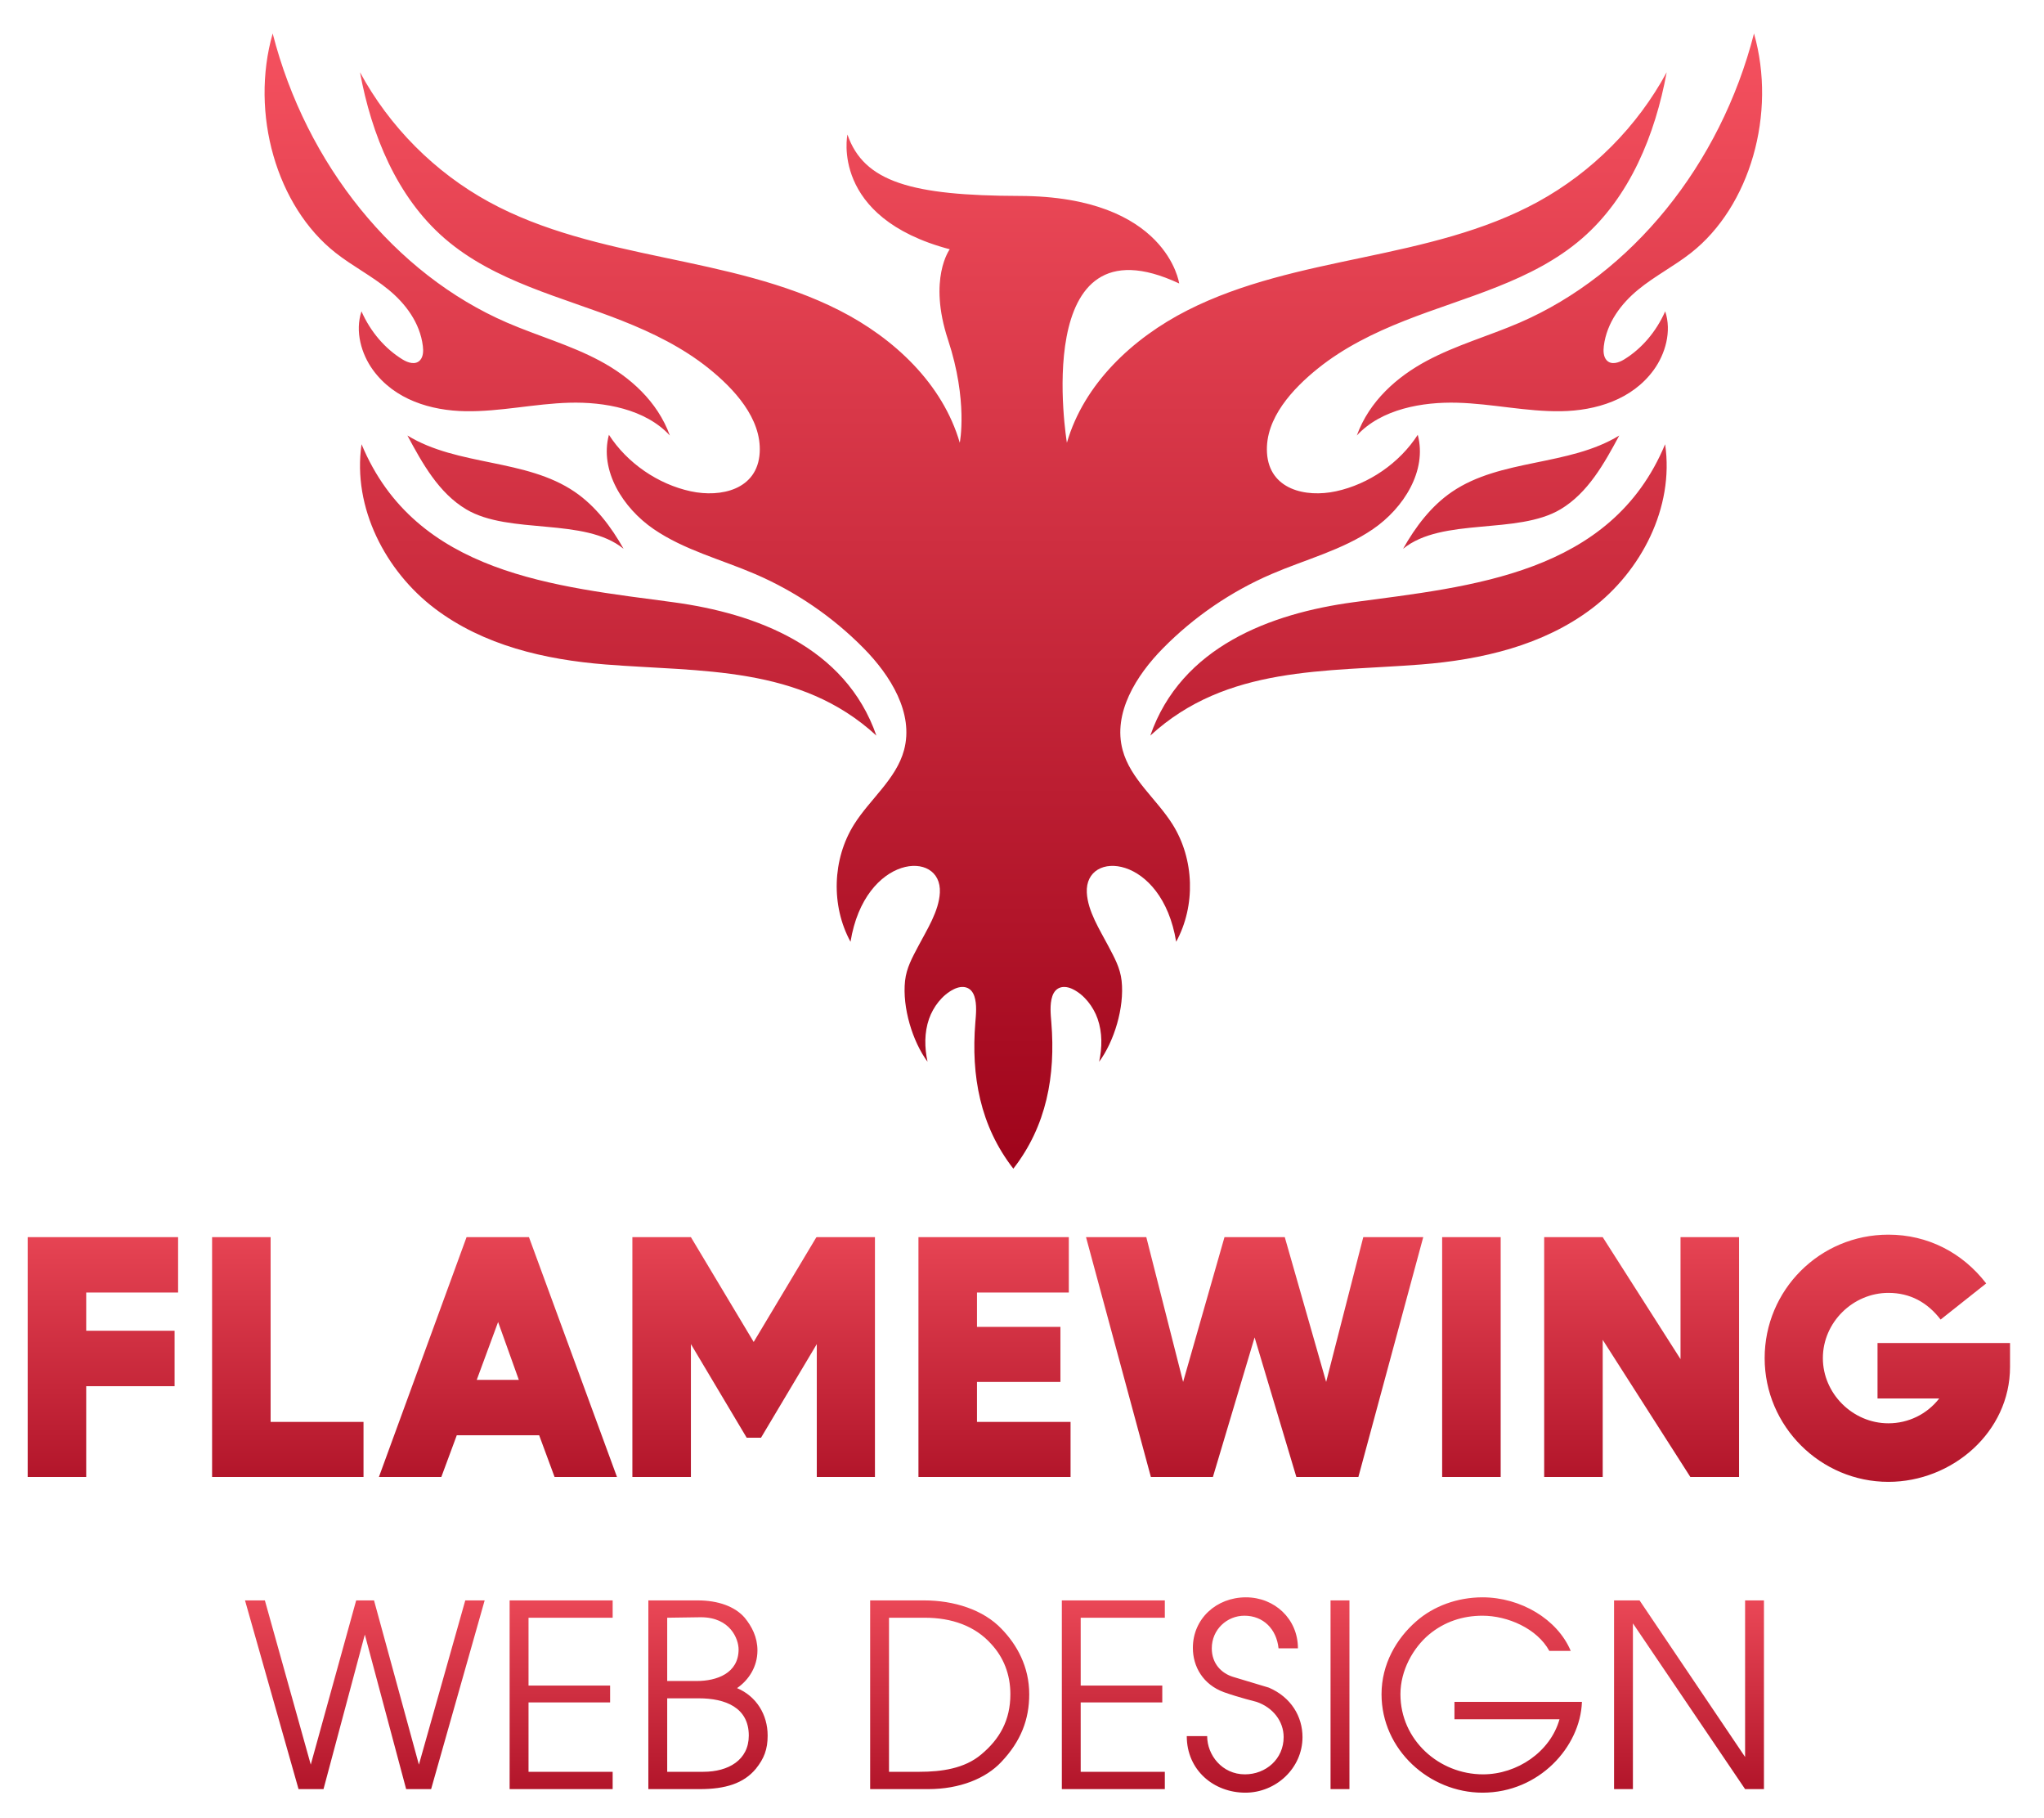
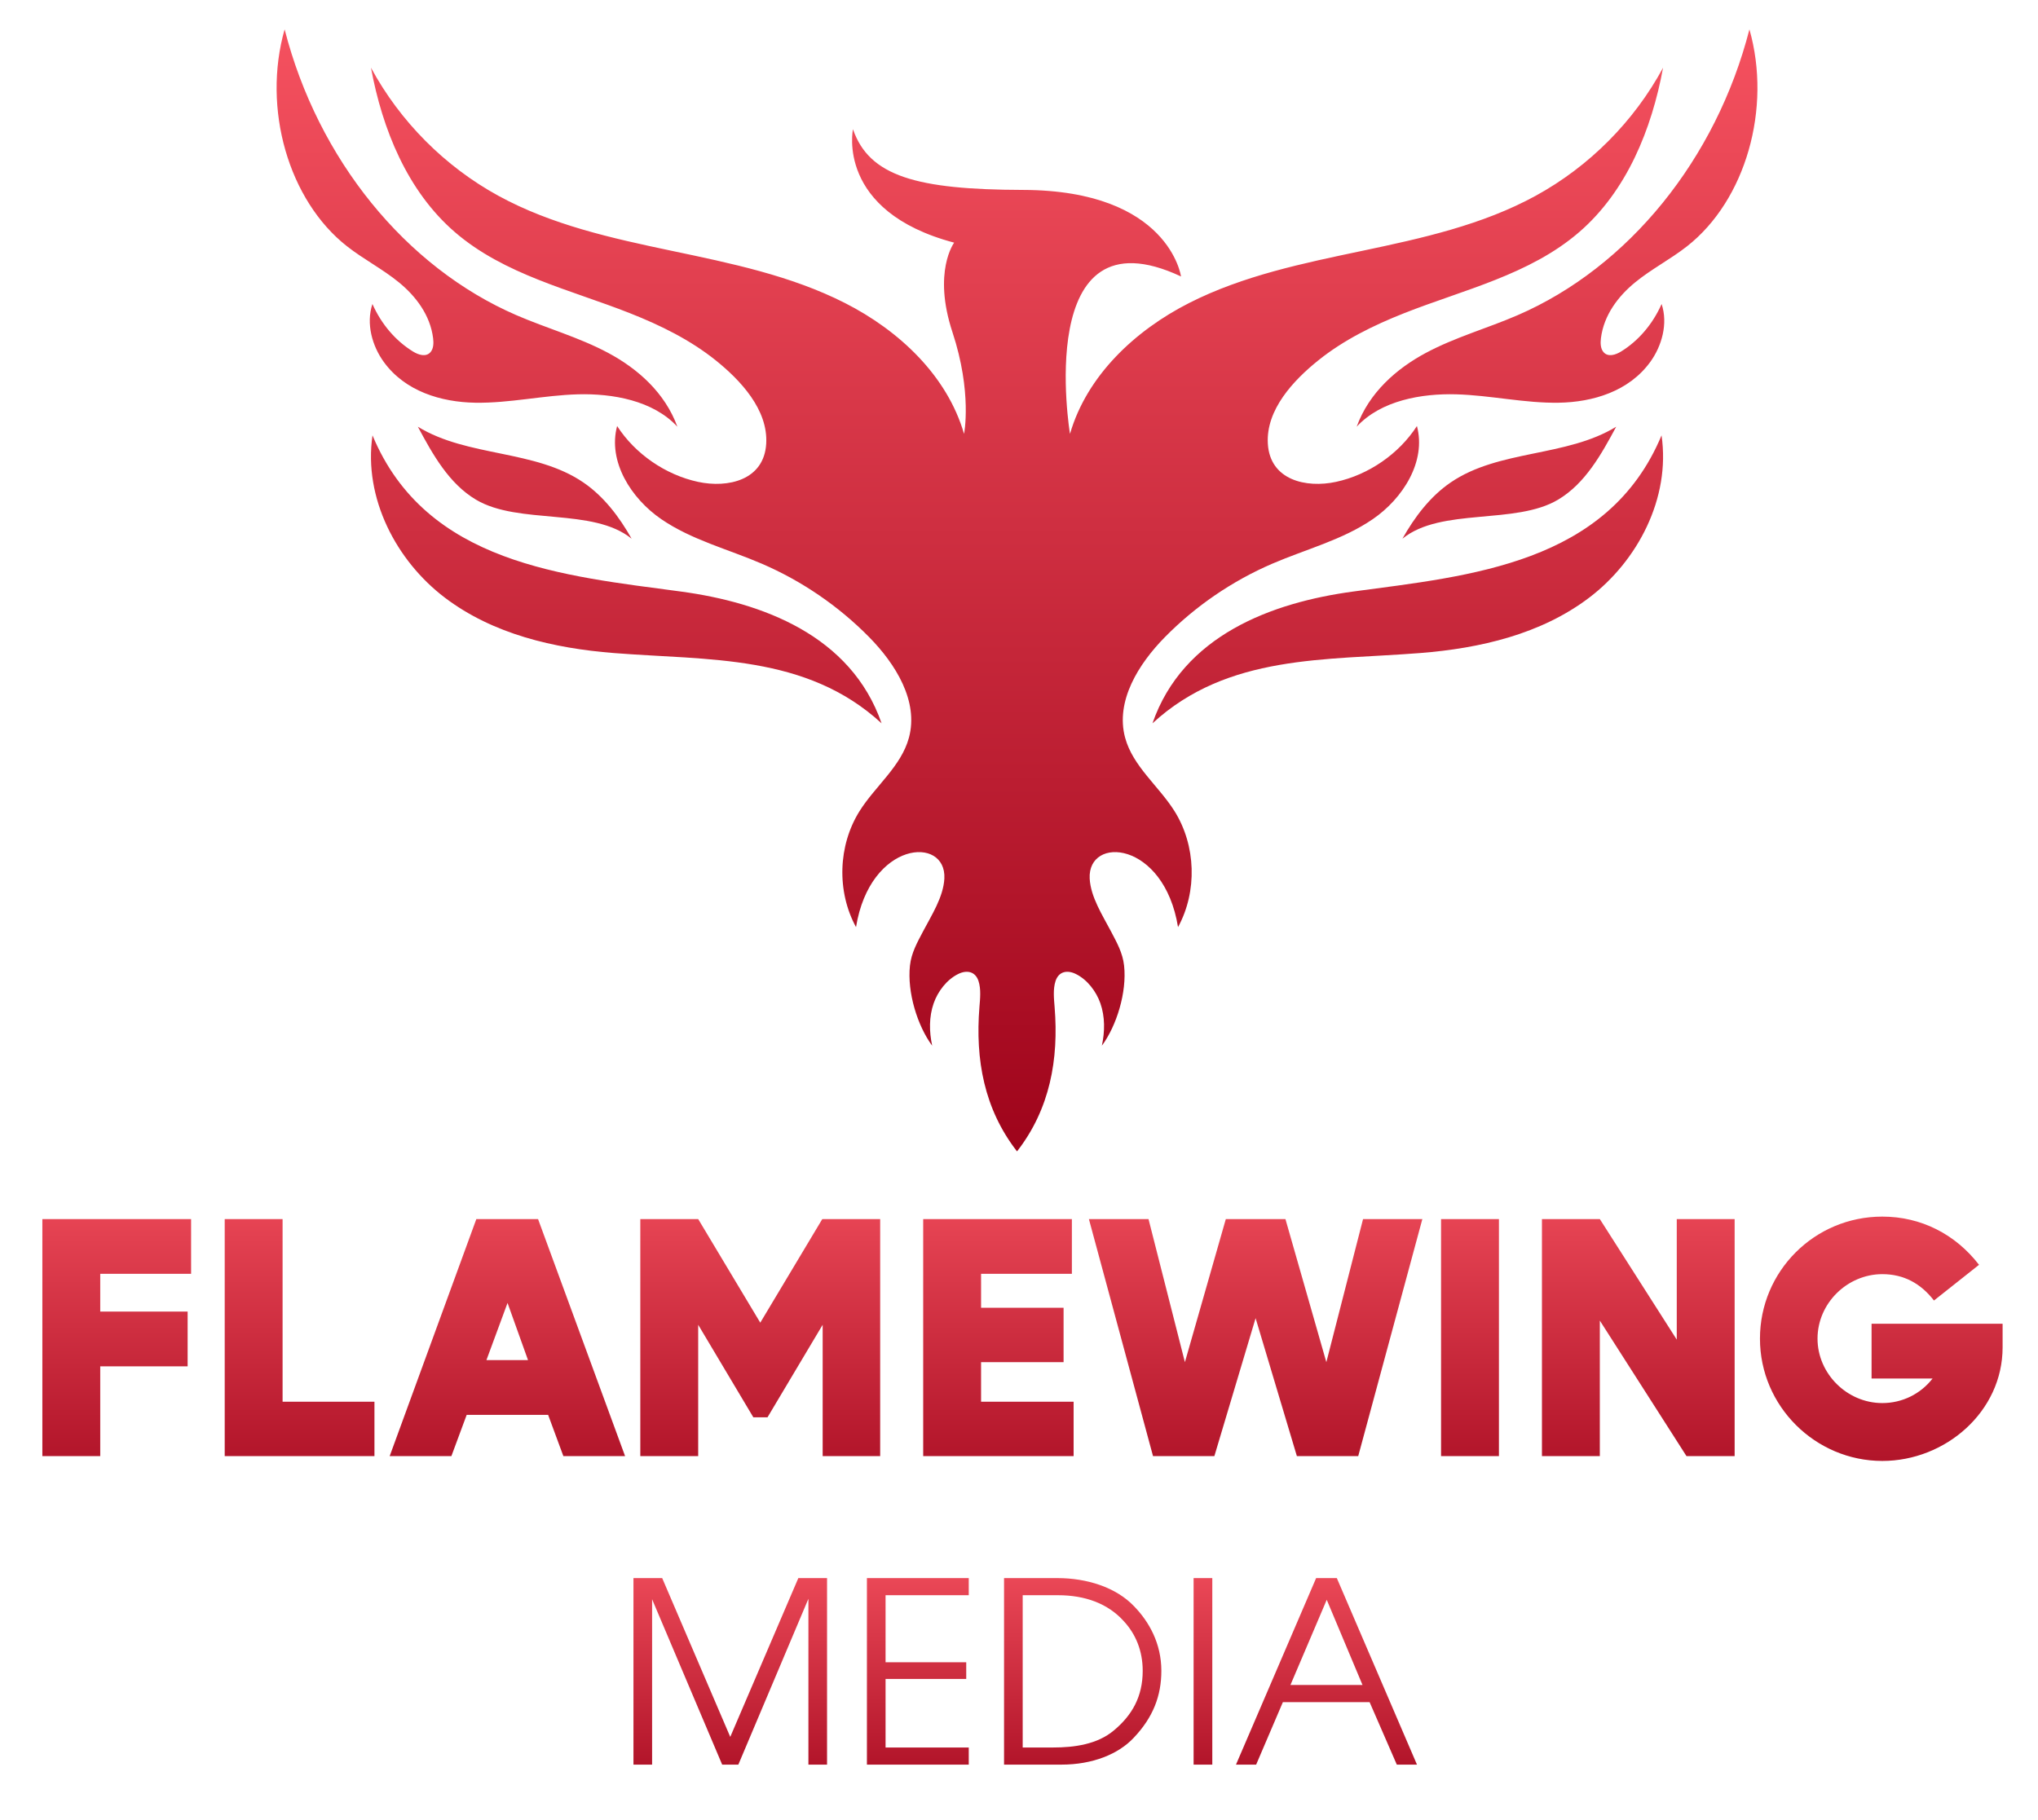
- <svg xmlns="http://www.w3.org/2000/svg" xml:space="preserve" viewBox="273.75 171.349 739.328 657.408" version="1.1" style="max-height: 500px" width="739.328" height="657.408">
+ <svg xmlns="http://www.w3.org/2000/svg" xml:space="preserve" viewBox="268.268 172.715 745.472 665.6" version="1.1" style="max-height: 500px" width="745.472" height="665.6">
  <defs>
</defs>
  <g id="background-logo" transform="matrix(1 0 0 1 640 512)">
    <rect height="1024" width="1280" ry="0" rx="0" y="-512" x="-640" paint-order="stroke" style="stroke: none; stroke-width: 0; stroke-dasharray: none; stroke-linecap: butt; stroke-dashoffset: 0; stroke-linejoin: miter; stroke-miterlimit: 4; fill: rgb(255,255,255); fill-opacity: 0; fill-rule: nonzero; opacity: 1;" />
  </g>
  <g id="text-logo" transform="matrix(1.921154 0 0 1.921154 642.2779 662.5096)">
    <g paint-order="stroke" style="">
      <g id="text-logo-path-0" transform="matrix(1 0 0 1 0 0)">
-         <linearGradient y2="62.583" x2="-4.109" y1="-12.417" x1="-4.109" gradientTransform="matrix(1 0 0 1 4.09 -45.61)" gradientUnits="userSpaceOnUse" id="SVGID_1885951">
+         <linearGradient y2="62.583" x2="-4.109" y1="-12.417" x1="-4.109" gradientTransform="matrix(1 0 0 1 4.09 -45.61)" gradientUnits="userSpaceOnUse" id="SVGID_1841479">
          <stop style="stop-color:rgb(245,81,95);stop-opacity: 1" offset="0%" />
          <stop style="stop-color:rgb(159,4,27);stop-opacity: 1" offset="100%" />
        </linearGradient>
-         <path stroke-linecap="round" d="M 32.41 -34.72 L 32.41 -45.14 L 4.09 -45.14 L 4.09 0 L 15.11 0 L 15.11 -17.09 L 31.75 -17.09 L 31.75 -27.52 L 15.11 -27.52 L 15.11 -34.72 Z M 49.83 -10.36 L 49.83 -45.14 L 38.81 -45.14 L 38.81 0 L 67.32 0 L 67.32 -10.36 Z M 103.29 0 L 115.04 0 L 98.47 -45.14 L 86.72 -45.14 L 70.22 0 L 81.97 0 L 84.88 -7.85 L 100.39 -7.85 Z M 88.64 -18.28 L 92.66 -29.17 L 96.56 -18.28 Z M 152.66 -45.08 L 152.59 -45.14 L 140.78 -25.41 L 128.96 -45.14 L 117.94 -45.14 L 117.94 0 L 128.96 0 L 128.96 -25.01 L 139.46 -7.39 L 142.16 -7.39 L 152.66 -25.01 L 152.66 0 L 163.61 0 L 163.61 -45.14 L 152.66 -45.14 Z M 182.82 -10.36 L 182.82 -17.89 L 198.53 -17.89 L 198.53 -28.25 L 182.82 -28.25 L 182.82 -34.72 L 200.11 -34.72 L 200.11 -45.14 L 171.8 -45.14 L 171.8 0 L 200.44 0 L 200.44 -10.36 Z M 255.55 -45.14 L 248.56 -17.89 L 240.77 -45.14 L 229.42 -45.14 L 221.63 -17.89 L 214.7 -45.14 L 203.35 -45.14 L 215.56 0 L 227.24 0 L 235.09 -26.27 L 242.95 0 L 254.63 0 L 266.84 -45.14 Z M 270.4 -45.14 L 270.4 0 L 281.42 0 L 281.42 -45.14 Z M 315.28 -45.14 L 315.28 -22.18 L 300.63 -45.14 L 289.61 -45.14 L 289.61 0 L 300.63 0 L 300.63 -25.81 L 317.13 0 L 326.3 0 L 326.3 -45.14 Z M 377.32 -20.72 L 377.32 -25.21 L 352.37 -25.21 L 352.37 -14.78 L 363.99 -14.78 C 361.68 -11.81 358.18 -10.1 354.42 -10.1 C 347.69 -10.1 342.08 -15.71 342.08 -22.37 C 342.08 -29.11 347.75 -34.65 354.42 -34.65 C 358.51 -34.65 361.75 -32.87 364.25 -29.63 L 372.83 -36.43 C 368.35 -42.24 361.81 -45.61 354.42 -45.61 C 341.48 -45.61 331.12 -35.18 331.12 -22.37 C 331.12 -9.5 341.68 0.92 354.42 0.92 C 366.43 0.92 377.32 -8.45 377.32 -20.72 Z" transform="translate(-190.705, 22.345)" paint-order="stroke" style="stroke: none; stroke-width: 0; stroke-dasharray: none; stroke-linecap: butt; stroke-dashoffset: 0; stroke-linejoin: miter; stroke-miterlimit: 4; fill: url(#SVGID_1885951); fill-rule: nonzero; opacity: 1;" />
+         <path stroke-linecap="round" d="M 32.41 -34.72 L 32.41 -45.14 L 4.09 -45.14 L 4.09 0 L 15.11 0 L 15.11 -17.09 L 31.75 -17.09 L 31.75 -27.52 L 15.11 -27.52 L 15.11 -34.72 Z M 49.83 -10.36 L 49.83 -45.14 L 38.81 -45.14 L 38.81 0 L 67.32 0 L 67.32 -10.36 Z M 103.29 0 L 115.04 0 L 98.47 -45.14 L 86.72 -45.14 L 70.22 0 L 81.97 0 L 84.88 -7.85 L 100.39 -7.85 Z M 88.64 -18.28 L 92.66 -29.17 L 96.56 -18.28 Z M 152.66 -45.08 L 152.59 -45.14 L 140.78 -25.41 L 128.96 -45.14 L 117.94 -45.14 L 117.94 0 L 128.96 0 L 128.96 -25.01 L 139.46 -7.39 L 142.16 -7.39 L 152.66 -25.01 L 152.66 0 L 163.61 0 L 163.61 -45.14 L 152.66 -45.14 Z M 182.82 -10.36 L 182.82 -17.89 L 198.53 -17.89 L 198.53 -28.25 L 182.82 -28.25 L 182.82 -34.72 L 200.11 -34.72 L 200.11 -45.14 L 171.8 -45.14 L 171.8 0 L 200.44 0 L 200.44 -10.36 Z M 255.55 -45.14 L 248.56 -17.89 L 240.77 -45.14 L 229.42 -45.14 L 221.63 -17.89 L 214.7 -45.14 L 203.35 -45.14 L 215.56 0 L 227.24 0 L 235.09 -26.27 L 242.95 0 L 254.63 0 L 266.84 -45.14 Z M 270.4 -45.14 L 270.4 0 L 281.42 0 L 281.42 -45.14 Z M 315.28 -45.14 L 315.28 -22.18 L 300.63 -45.14 L 289.61 -45.14 L 289.61 0 L 300.63 0 L 300.63 -25.81 L 317.13 0 L 326.3 0 L 326.3 -45.14 Z M 377.32 -20.72 L 377.32 -25.21 L 352.37 -25.21 L 352.37 -14.78 L 363.99 -14.78 C 361.68 -11.81 358.18 -10.1 354.42 -10.1 C 347.69 -10.1 342.08 -15.71 342.08 -22.37 C 342.08 -29.11 347.75 -34.65 354.42 -34.65 C 358.51 -34.65 361.75 -32.87 364.25 -29.63 L 372.83 -36.43 C 368.35 -42.24 361.81 -45.61 354.42 -45.61 C 341.48 -45.61 331.12 -35.18 331.12 -22.37 C 331.12 -9.5 341.68 0.92 354.42 0.92 C 366.43 0.92 377.32 -8.45 377.32 -20.72 Z" transform="translate(-190.705, 22.345)" paint-order="stroke" style="stroke: none; stroke-width: 0; stroke-dasharray: none; stroke-linecap: butt; stroke-dashoffset: 0; stroke-linejoin: miter; stroke-miterlimit: 4; fill: url(#SVGID_1841479); fill-rule: nonzero; opacity: 1;" />
      </g>
    </g>
  </g>
-   <g id="tagline-067d9d5c-40fc-4e5e-9cb0-984cbb6e144c-logo" transform="matrix(1.921154 0 0 1.921154 637.0764 784.2809)">
+   <g id="tagline-067d9d5c-40fc-4e5e-9cb0-984cbb6e144c-logo" transform="matrix(1.921154 0 0 1.921154 643.2779 784.1887)">
    <g paint-order="stroke" style="">
      <g id="tagline-067d9d5c-40fc-4e5e-9cb0-984cbb6e144c-logo-path-0" transform="matrix(1 0 0 1 0 0)">
-         <linearGradient y2="47.897" x2="-0.396" y1="-6.103" x1="-0.396" gradientTransform="matrix(1 0 0 1 0.48 -36.1)" gradientUnits="userSpaceOnUse" id="SVGID_1885952">
+         <linearGradient y2="47.321" x2="-3.624" y1="-6.679" x1="-3.624" gradientTransform="matrix(1 0 0 1 3.65 -35.52)" gradientUnits="userSpaceOnUse" id="SVGID_1841480">
          <stop style="stop-color:rgb(245,81,95);stop-opacity: 1" offset="0%" />
          <stop style="stop-color:rgb(159,4,27);stop-opacity: 1" offset="100%" />
        </linearGradient>
-         <path stroke-linecap="round" d="M 45.6 -35.52 L 41.95 -35.52 L 33.22 -4.61 L 24.77 -35.52 L 21.41 -35.52 L 12.86 -4.61 L 4.22 -35.52 L 0.48 -35.52 L 10.56 0 L 15.26 0 L 23.04 -29.09 L 30.82 0 L 35.52 0 Z M 69.7 0 L 69.7 -3.26 L 53.86 -3.26 L 53.86 -16.32 L 69.22 -16.32 L 69.22 -19.49 L 53.86 -19.49 L 53.86 -32.26 L 69.7 -32.26 L 69.7 -35.52 L 50.3 -35.52 L 50.3 0 Z M 98.88 -10.08 C 98.88 -14.02 96.77 -17.47 93.12 -19.01 C 95.33 -20.54 96.96 -23.04 96.96 -26.11 C 96.96 -28.61 95.9 -30.62 94.56 -32.26 C 92.74 -34.37 89.57 -35.52 85.73 -35.52 L 76.42 -35.52 L 76.42 0 L 86.11 0 C 90.91 0 94.37 -1.06 96.67 -3.84 C 98.21 -5.76 98.88 -7.49 98.88 -10.08 Z M 93.41 -26.3 C 93.41 -21.79 89.28 -20.35 85.54 -20.35 L 79.97 -20.35 L 79.97 -32.26 C 81.79 -32.26 84.48 -32.35 86.3 -32.35 C 91.87 -32.35 93.41 -28.22 93.41 -26.3 Z M 95.33 -10.08 C 95.33 -5.47 91.49 -3.26 86.78 -3.26 L 79.97 -3.26 L 79.97 -17.09 L 85.92 -17.09 C 90.91 -17.09 95.33 -15.36 95.33 -10.08 Z M 148.13 -17.86 C 148.13 -23.04 145.82 -27.17 142.94 -30.14 C 139.49 -33.79 133.92 -35.52 128.35 -35.52 L 118.18 -35.52 L 118.18 0 L 129.12 0 C 135.07 0 139.97 -2.02 142.85 -5.09 C 146.59 -9.02 148.13 -13.15 148.13 -17.86 Z M 144.58 -17.86 C 144.58 -12.96 142.56 -9.41 139.1 -6.53 C 135.94 -3.84 131.52 -3.26 127.49 -3.26 L 121.73 -3.26 L 121.73 -32.26 L 128.45 -32.26 C 133.54 -32.26 137.95 -30.72 141.02 -27.26 C 143.23 -24.86 144.58 -21.7 144.58 -17.86 Z M 173.66 0 L 173.66 -3.26 L 157.82 -3.26 L 157.82 -16.32 L 173.18 -16.32 L 173.18 -19.49 L 157.82 -19.49 L 157.82 -32.26 L 173.66 -32.26 L 173.66 -35.52 L 154.27 -35.52 L 154.27 0 Z M 199.58 -9.79 C 199.58 -13.63 197.47 -17.28 193.25 -19.1 L 186.53 -21.12 C 184.32 -21.79 182.5 -23.62 182.5 -26.5 C 182.5 -30.05 185.38 -32.64 188.64 -32.64 C 192.19 -32.64 194.69 -30.14 195.07 -26.5 L 198.72 -26.5 C 198.72 -32.06 194.3 -36.1 188.93 -36.1 C 183.36 -36.1 178.94 -32.06 178.94 -26.59 C 178.94 -23.04 180.86 -19.68 184.8 -18.24 C 187.49 -17.28 190.94 -16.42 190.94 -16.42 C 194.02 -15.36 196.03 -12.77 196.03 -9.79 C 196.03 -5.66 192.67 -2.78 188.74 -2.78 C 184.42 -2.78 181.63 -6.43 181.63 -9.98 L 177.79 -9.98 C 177.79 -3.55 182.88 0.67 188.83 0.67 C 194.59 0.67 199.58 -3.94 199.58 -9.79 Z M 208.42 0 L 208.42 -35.52 L 204.86 -35.52 L 204.86 0 Z M 252.19 -16.42 L 228.19 -16.42 L 228.19 -13.15 L 247.97 -13.15 C 246.24 -7.01 240 -2.78 233.57 -2.78 C 225.31 -2.78 218.02 -9.22 218.02 -17.86 C 218.02 -22.37 220.42 -26.59 223.39 -29.09 C 226.27 -31.49 229.73 -32.64 233.47 -32.64 C 238.18 -32.64 243.74 -30.24 246.05 -26.02 L 250.08 -26.02 C 247.58 -31.97 240.67 -36.1 233.47 -36.1 C 228.77 -36.1 224.26 -34.46 220.99 -31.58 C 217.25 -28.32 214.46 -23.52 214.46 -17.86 C 214.46 -7.39 223.49 0.67 233.47 0.67 C 244.13 0.67 251.9 -7.97 252.19 -16.42 Z M 286.46 0 L 286.46 -35.52 L 282.91 -35.52 L 282.91 -6.05 L 263.04 -35.52 L 258.24 -35.52 L 258.24 0 L 261.79 0 L 261.79 -31.2 L 282.91 0 Z" transform="translate(-143.47, 17.715)" paint-order="stroke" style="stroke: none; stroke-width: 0; stroke-dasharray: none; stroke-linecap: butt; stroke-dashoffset: 0; stroke-linejoin: miter; stroke-miterlimit: 4; fill: url(#SVGID_1885952); fill-rule: nonzero; opacity: 1;" />
+         <path stroke-linecap="round" d="M 40.51 0 L 40.51 -35.52 L 35.04 -35.52 L 22.08 -5.28 L 9.12 -35.52 L 3.65 -35.52 L 3.65 0 L 7.2 0 L 7.2 -31.49 L 20.54 0 L 23.62 0 L 36.96 -31.58 L 36.96 0 Z M 67.49 0 L 67.49 -3.26 L 51.65 -3.26 L 51.65 -16.32 L 67.01 -16.32 L 67.01 -19.49 L 51.65 -19.49 L 51.65 -32.26 L 67.49 -32.26 L 67.49 -35.52 L 48.1 -35.52 L 48.1 0 Z M 104.16 -17.86 C 104.16 -23.04 101.86 -27.17 98.98 -30.14 C 95.52 -33.79 89.95 -35.52 84.38 -35.52 L 74.21 -35.52 L 74.21 0 L 85.15 0 C 91.1 0 96 -2.02 98.88 -5.09 C 102.62 -9.02 104.16 -13.15 104.16 -17.86 Z M 100.61 -17.86 C 100.61 -12.96 98.59 -9.41 95.14 -6.53 C 91.97 -3.84 87.55 -3.26 83.52 -3.26 L 77.76 -3.26 L 77.76 -32.26 L 84.48 -32.26 C 89.57 -32.26 93.98 -30.72 97.06 -27.26 C 99.26 -24.86 100.61 -21.7 100.61 -17.86 Z M 113.86 0 L 113.86 -35.52 L 110.3 -35.52 L 110.3 0 Z M 152.83 0 L 137.57 -35.52 L 133.63 -35.52 L 118.37 0 L 122.21 0 L 127.3 -11.9 L 143.81 -11.9 L 148.99 0 Z M 142.46 -15.17 L 128.74 -15.17 L 135.65 -31.39 Z" transform="translate(-78.24, 17.76)" paint-order="stroke" style="stroke: none; stroke-width: 0; stroke-dasharray: none; stroke-linecap: butt; stroke-dashoffset: 0; stroke-linejoin: miter; stroke-miterlimit: 4; fill: url(#SVGID_1841480); fill-rule: nonzero; opacity: 1;" />
      </g>
    </g>
  </g>
  <g id="shape-4b17c70d-43ce-4f62-aa49-ac9a192a1df5" transform="matrix(2.166671 0 0 2.166671 640.2809 388.7079)">
    <g paint-order="stroke" style="">
      <g id="path-01_00000097483187905052878960000005548186538314872210_" transform="matrix(1 0 0 1 0 0)">
-         <linearGradient y2="189" x2="0" y1="0" x1="0" gradientTransform="matrix(1 0 0 1 67.23095 302.2713)" gradientUnits="userSpaceOnUse" id="SVGID_1885950">
+         <linearGradient y2="189" x2="0" y1="0" x1="0" gradientTransform="matrix(1 0 0 1 67.23095 302.2713)" gradientUnits="userSpaceOnUse" id="SVGID_3_1841478">
          <stop style="stop-color:rgb(245,81,95);stop-opacity: 1" offset="0%" />
          <stop style="stop-color:rgb(159,4,27);stop-opacity: 1" offset="100%" />
        </linearGradient>
-         <path stroke-linecap="round" d="M 305.36 338.889 C 302.526 341.116 299.334 342.734 296.542 345.026 C 293.75 347.318 291.291 350.508 290.807 354.434 C 290.707 355.249 290.731 356.191 291.257 356.785 C 292.019 357.646 293.276 357.239 294.189 356.68 C 297.132 354.877 299.553 352.043 301.053 348.645 C 302.166 351.984 301.077 355.757 299.139 358.426 C 295.528 363.401 289.454 365.221 283.678 365.314 C 277.903 365.408 272.129 364.053 266.346 363.896 C 260.563 363.738 253.674 364.917 249.571 369.368 C 251.665 363.606 256.29 359.56 261.246 356.907 C 266.202 354.255 271.599 352.759 276.729 350.542 C 295.453 342.447 310.264 324.185 315.878 302.271 C 319.685 315.626 315.231 331.135 305.36 338.889 z M 248.994 397.196 C 235.243 399.052 220.258 404.589 215.096 419.451 C 227.826 407.728 244.373 408.848 260.322 407.581 C 270.422 406.779 280.688 404.406 288.832 398.229 C 296.975 392.052 302.597 381.453 301.041 370.825 C 291.994 392.566 268.635 394.546 248.994 397.196 z M 293.386 369.368 C 284.948 374.532 273.605 373.198 265.438 378.781 C 261.966 381.154 259.363 384.611 257.298 388.275 C 263.824 382.959 276.344 385.992 283.576 381.684 C 288.145 378.963 290.871 374.053 293.386 369.368 z M 210.477 421.868 C 208.817 415.707 212.727 409.432 217.205 404.886 C 222.373 399.639 228.565 395.405 235.33 392.493 C 241.019 390.043 247.169 388.484 252.279 384.984 C 257.389 381.484 261.347 375.232 259.744 369.249 C 256.71 373.96 251.566 377.499 246.087 378.679 C 241.045 379.764 234.939 378.403 234.575 372.239 C 234.234 366.487 238.917 361.521 243.081 358.173 C 247.396 354.704 252.436 352.235 257.56 350.207 C 267.592 346.238 278.812 343.709 287.158 336.489 C 295.161 329.565 299.384 319.152 301.3 308.744 C 296.402 317.813 288.837 325.421 279.795 330.37 C 270.809 335.289 260.643 337.535 250.618 339.646 C 240.594 341.757 230.414 343.838 221.282 348.479 C 212.149 353.119 204.027 360.735 201.173 370.574 C 201.173 370.574 194.801 332.223 219.917 343.995 C 219.917 343.995 217.921 329.45 193.261 329.384 C 175.265 329.336 167.278 327.074 164.535 319.135 C 164.535 319.135 161.6 332.993 181.617 338.285 C 181.617 338.285 177.96 343.193 181.328 353.394 C 184.696 363.595 183.289 370.574 183.289 370.574 C 180.435 360.735 172.313 353.119 163.18 348.479 C 154.047 343.838 143.868 341.757 133.844 339.646 C 123.819 337.535 113.653 335.289 104.667 330.37 C 95.625 325.421 88.06 317.813 83.162 308.744 C 85.078 319.152 89.301 329.565 97.304 336.489 C 105.65 343.709 116.87 346.238 126.902 350.207 C 132.026 352.235 137.066 354.704 141.381 358.173 C 145.545 361.521 150.228 366.487 149.887 372.239 C 149.523 378.403 143.417 379.764 138.375 378.679 C 132.896 377.499 127.752 373.96 124.717 369.249 C 123.115 375.232 127.073 381.484 132.183 384.984 C 137.293 388.484 143.443 390.043 149.132 392.493 C 155.896 395.405 162.089 399.639 167.257 404.886 C 171.735 409.432 175.645 415.707 173.985 421.868 C 172.68 426.708 168.323 430.02 165.654 434.262 C 162.005 440.064 161.765 447.847 165.049 453.862 C 167.421 439.263 180.338 438.377 179.964 445.665 C 179.804 448.773 177.785 451.883 176.378 454.565 C 175.382 456.464 174.392 458.198 174.155 460.369 C 173.665 464.851 175.419 470.533 177.907 473.884 C 177.393 471.521 177.361 469.008 178.159 466.725 C 178.857 464.728 180.347 462.751 182.275 461.79 C 183.751 461.054 185.184 461.333 185.725 462.957 C 186.177 464.316 185.997 465.974 185.884 467.378 C 185.172 476.197 186.668 484.58 192.231 491.733 C 197.794 484.58 199.289 476.197 198.578 467.378 C 198.465 465.974 198.285 464.316 198.737 462.957 C 199.278 461.333 200.711 461.054 202.187 461.79 C 204.115 462.751 205.605 464.728 206.303 466.725 C 207.101 469.008 207.068 471.521 206.555 473.884 C 209.043 470.533 210.797 464.851 210.307 460.369 C 210.07 458.198 209.08 456.464 208.084 454.565 C 206.677 451.883 204.658 448.773 204.498 445.665 C 204.124 438.377 217.041 439.263 219.413 453.862 C 222.697 447.847 222.457 440.064 218.808 434.262 C 216.139 430.02 211.782 426.708 210.477 421.868 z M 135.468 397.196 C 115.827 394.546 92.468 392.566 83.421 370.825 C 81.865 381.453 87.487 392.052 95.63 398.229 C 103.774 404.406 114.04 406.779 124.14 407.581 C 140.089 408.848 156.636 407.728 169.366 419.451 C 164.204 404.589 149.219 399.052 135.468 397.196 z M 91.076 369.368 C 93.591 374.053 96.317 378.963 100.886 381.684 C 108.117 385.992 120.637 382.959 127.163 388.275 C 125.099 384.611 122.496 381.154 119.023 378.781 C 110.857 373.198 99.513 374.532 91.076 369.368 z M 90.273 356.68 C 87.33 354.877 84.909 352.043 83.408 348.645 C 82.295 351.984 83.385 355.757 85.322 358.426 C 88.934 363.401 95.008 365.221 100.784 365.314 C 106.559 365.408 112.333 364.053 118.116 363.896 C 123.899 363.738 130.788 364.917 134.891 369.368 C 132.797 363.606 128.172 359.56 123.216 356.907 C 118.26 354.255 112.863 352.759 107.733 350.542 C 89.009 342.447 74.198 324.185 68.584 302.271 C 64.777 315.626 69.231 331.135 79.102 338.889 C 81.936 341.116 85.128 342.734 87.92 345.026 C 90.712 347.318 93.171 350.508 93.654 354.434 C 93.755 355.249 93.731 356.191 93.205 356.785 C 92.443 357.646 91.186 357.239 90.273 356.68 z" transform="translate(-192.2309, -397.0022)" paint-order="stroke" style="stroke: none; stroke-width: 1; stroke-dasharray: none; stroke-linecap: butt; stroke-dashoffset: 0; stroke-linejoin: miter; stroke-miterlimit: 4; fill: url(#SVGID_1885950); fill-rule: nonzero; opacity: 1;" />
+         <path stroke-linecap="round" d="M 305.36 338.889 C 302.526 341.116 299.334 342.734 296.542 345.026 C 293.75 347.318 291.291 350.508 290.807 354.434 C 290.707 355.249 290.731 356.191 291.257 356.785 C 292.019 357.646 293.276 357.239 294.189 356.68 C 297.132 354.877 299.553 352.043 301.053 348.645 C 302.166 351.984 301.077 355.757 299.139 358.426 C 295.528 363.401 289.454 365.221 283.678 365.314 C 277.903 365.408 272.129 364.053 266.346 363.896 C 260.563 363.738 253.674 364.917 249.571 369.368 C 251.665 363.606 256.29 359.56 261.246 356.907 C 266.202 354.255 271.599 352.759 276.729 350.542 C 295.453 342.447 310.264 324.185 315.878 302.271 C 319.685 315.626 315.231 331.135 305.36 338.889 z M 248.994 397.196 C 235.243 399.052 220.258 404.589 215.096 419.451 C 227.826 407.728 244.373 408.848 260.322 407.581 C 270.422 406.779 280.688 404.406 288.832 398.229 C 296.975 392.052 302.597 381.453 301.041 370.825 C 291.994 392.566 268.635 394.546 248.994 397.196 z M 293.386 369.368 C 284.948 374.532 273.605 373.198 265.438 378.781 C 261.966 381.154 259.363 384.611 257.298 388.275 C 263.824 382.959 276.344 385.992 283.576 381.684 C 288.145 378.963 290.871 374.053 293.386 369.368 z M 210.477 421.868 C 208.817 415.707 212.727 409.432 217.205 404.886 C 222.373 399.639 228.565 395.405 235.33 392.493 C 241.019 390.043 247.169 388.484 252.279 384.984 C 257.389 381.484 261.347 375.232 259.744 369.249 C 256.71 373.96 251.566 377.499 246.087 378.679 C 241.045 379.764 234.939 378.403 234.575 372.239 C 234.234 366.487 238.917 361.521 243.081 358.173 C 247.396 354.704 252.436 352.235 257.56 350.207 C 267.592 346.238 278.812 343.709 287.158 336.489 C 295.161 329.565 299.384 319.152 301.3 308.744 C 296.402 317.813 288.837 325.421 279.795 330.37 C 270.809 335.289 260.643 337.535 250.618 339.646 C 240.594 341.757 230.414 343.838 221.282 348.479 C 212.149 353.119 204.027 360.735 201.173 370.574 C 201.173 370.574 194.801 332.223 219.917 343.995 C 219.917 343.995 217.921 329.45 193.261 329.384 C 175.265 329.336 167.278 327.074 164.535 319.135 C 164.535 319.135 161.6 332.993 181.617 338.285 C 181.617 338.285 177.96 343.193 181.328 353.394 C 184.696 363.595 183.289 370.574 183.289 370.574 C 180.435 360.735 172.313 353.119 163.18 348.479 C 154.047 343.838 143.868 341.757 133.844 339.646 C 123.819 337.535 113.653 335.289 104.667 330.37 C 95.625 325.421 88.06 317.813 83.162 308.744 C 85.078 319.152 89.301 329.565 97.304 336.489 C 105.65 343.709 116.87 346.238 126.902 350.207 C 132.026 352.235 137.066 354.704 141.381 358.173 C 145.545 361.521 150.228 366.487 149.887 372.239 C 149.523 378.403 143.417 379.764 138.375 378.679 C 132.896 377.499 127.752 373.96 124.717 369.249 C 123.115 375.232 127.073 381.484 132.183 384.984 C 137.293 388.484 143.443 390.043 149.132 392.493 C 155.896 395.405 162.089 399.639 167.257 404.886 C 171.735 409.432 175.645 415.707 173.985 421.868 C 172.68 426.708 168.323 430.02 165.654 434.262 C 162.005 440.064 161.765 447.847 165.049 453.862 C 167.421 439.263 180.338 438.377 179.964 445.665 C 179.804 448.773 177.785 451.883 176.378 454.565 C 175.382 456.464 174.392 458.198 174.155 460.369 C 173.665 464.851 175.419 470.533 177.907 473.884 C 177.393 471.521 177.361 469.008 178.159 466.725 C 178.857 464.728 180.347 462.751 182.275 461.79 C 183.751 461.054 185.184 461.333 185.725 462.957 C 186.177 464.316 185.997 465.974 185.884 467.378 C 185.172 476.197 186.668 484.58 192.231 491.733 C 197.794 484.58 199.289 476.197 198.578 467.378 C 198.465 465.974 198.285 464.316 198.737 462.957 C 199.278 461.333 200.711 461.054 202.187 461.79 C 204.115 462.751 205.605 464.728 206.303 466.725 C 207.101 469.008 207.068 471.521 206.555 473.884 C 209.043 470.533 210.797 464.851 210.307 460.369 C 210.07 458.198 209.08 456.464 208.084 454.565 C 206.677 451.883 204.658 448.773 204.498 445.665 C 204.124 438.377 217.041 439.263 219.413 453.862 C 222.697 447.847 222.457 440.064 218.808 434.262 C 216.139 430.02 211.782 426.708 210.477 421.868 z M 135.468 397.196 C 115.827 394.546 92.468 392.566 83.421 370.825 C 81.865 381.453 87.487 392.052 95.63 398.229 C 103.774 404.406 114.04 406.779 124.14 407.581 C 140.089 408.848 156.636 407.728 169.366 419.451 C 164.204 404.589 149.219 399.052 135.468 397.196 z M 91.076 369.368 C 93.591 374.053 96.317 378.963 100.886 381.684 C 108.117 385.992 120.637 382.959 127.163 388.275 C 125.099 384.611 122.496 381.154 119.023 378.781 C 110.857 373.198 99.513 374.532 91.076 369.368 z M 90.273 356.68 C 87.33 354.877 84.909 352.043 83.408 348.645 C 82.295 351.984 83.385 355.757 85.322 358.426 C 88.934 363.401 95.008 365.221 100.784 365.314 C 106.559 365.408 112.333 364.053 118.116 363.896 C 123.899 363.738 130.788 364.917 134.891 369.368 C 132.797 363.606 128.172 359.56 123.216 356.907 C 118.26 354.255 112.863 352.759 107.733 350.542 C 89.009 342.447 74.198 324.185 68.584 302.271 C 64.777 315.626 69.231 331.135 79.102 338.889 C 81.936 341.116 85.128 342.734 87.92 345.026 C 90.712 347.318 93.171 350.508 93.654 354.434 C 93.755 355.249 93.731 356.191 93.205 356.785 C 92.443 357.646 91.186 357.239 90.273 356.68 z" transform="translate(-192.2309, -397.0022)" paint-order="stroke" style="stroke: none; stroke-width: 1; stroke-dasharray: none; stroke-linecap: butt; stroke-dashoffset: 0; stroke-linejoin: miter; stroke-miterlimit: 4; fill: url(#SVGID_3_1841478); fill-rule: nonzero; opacity: 1;" />
      </g>
    </g>
  </g>
</svg>
